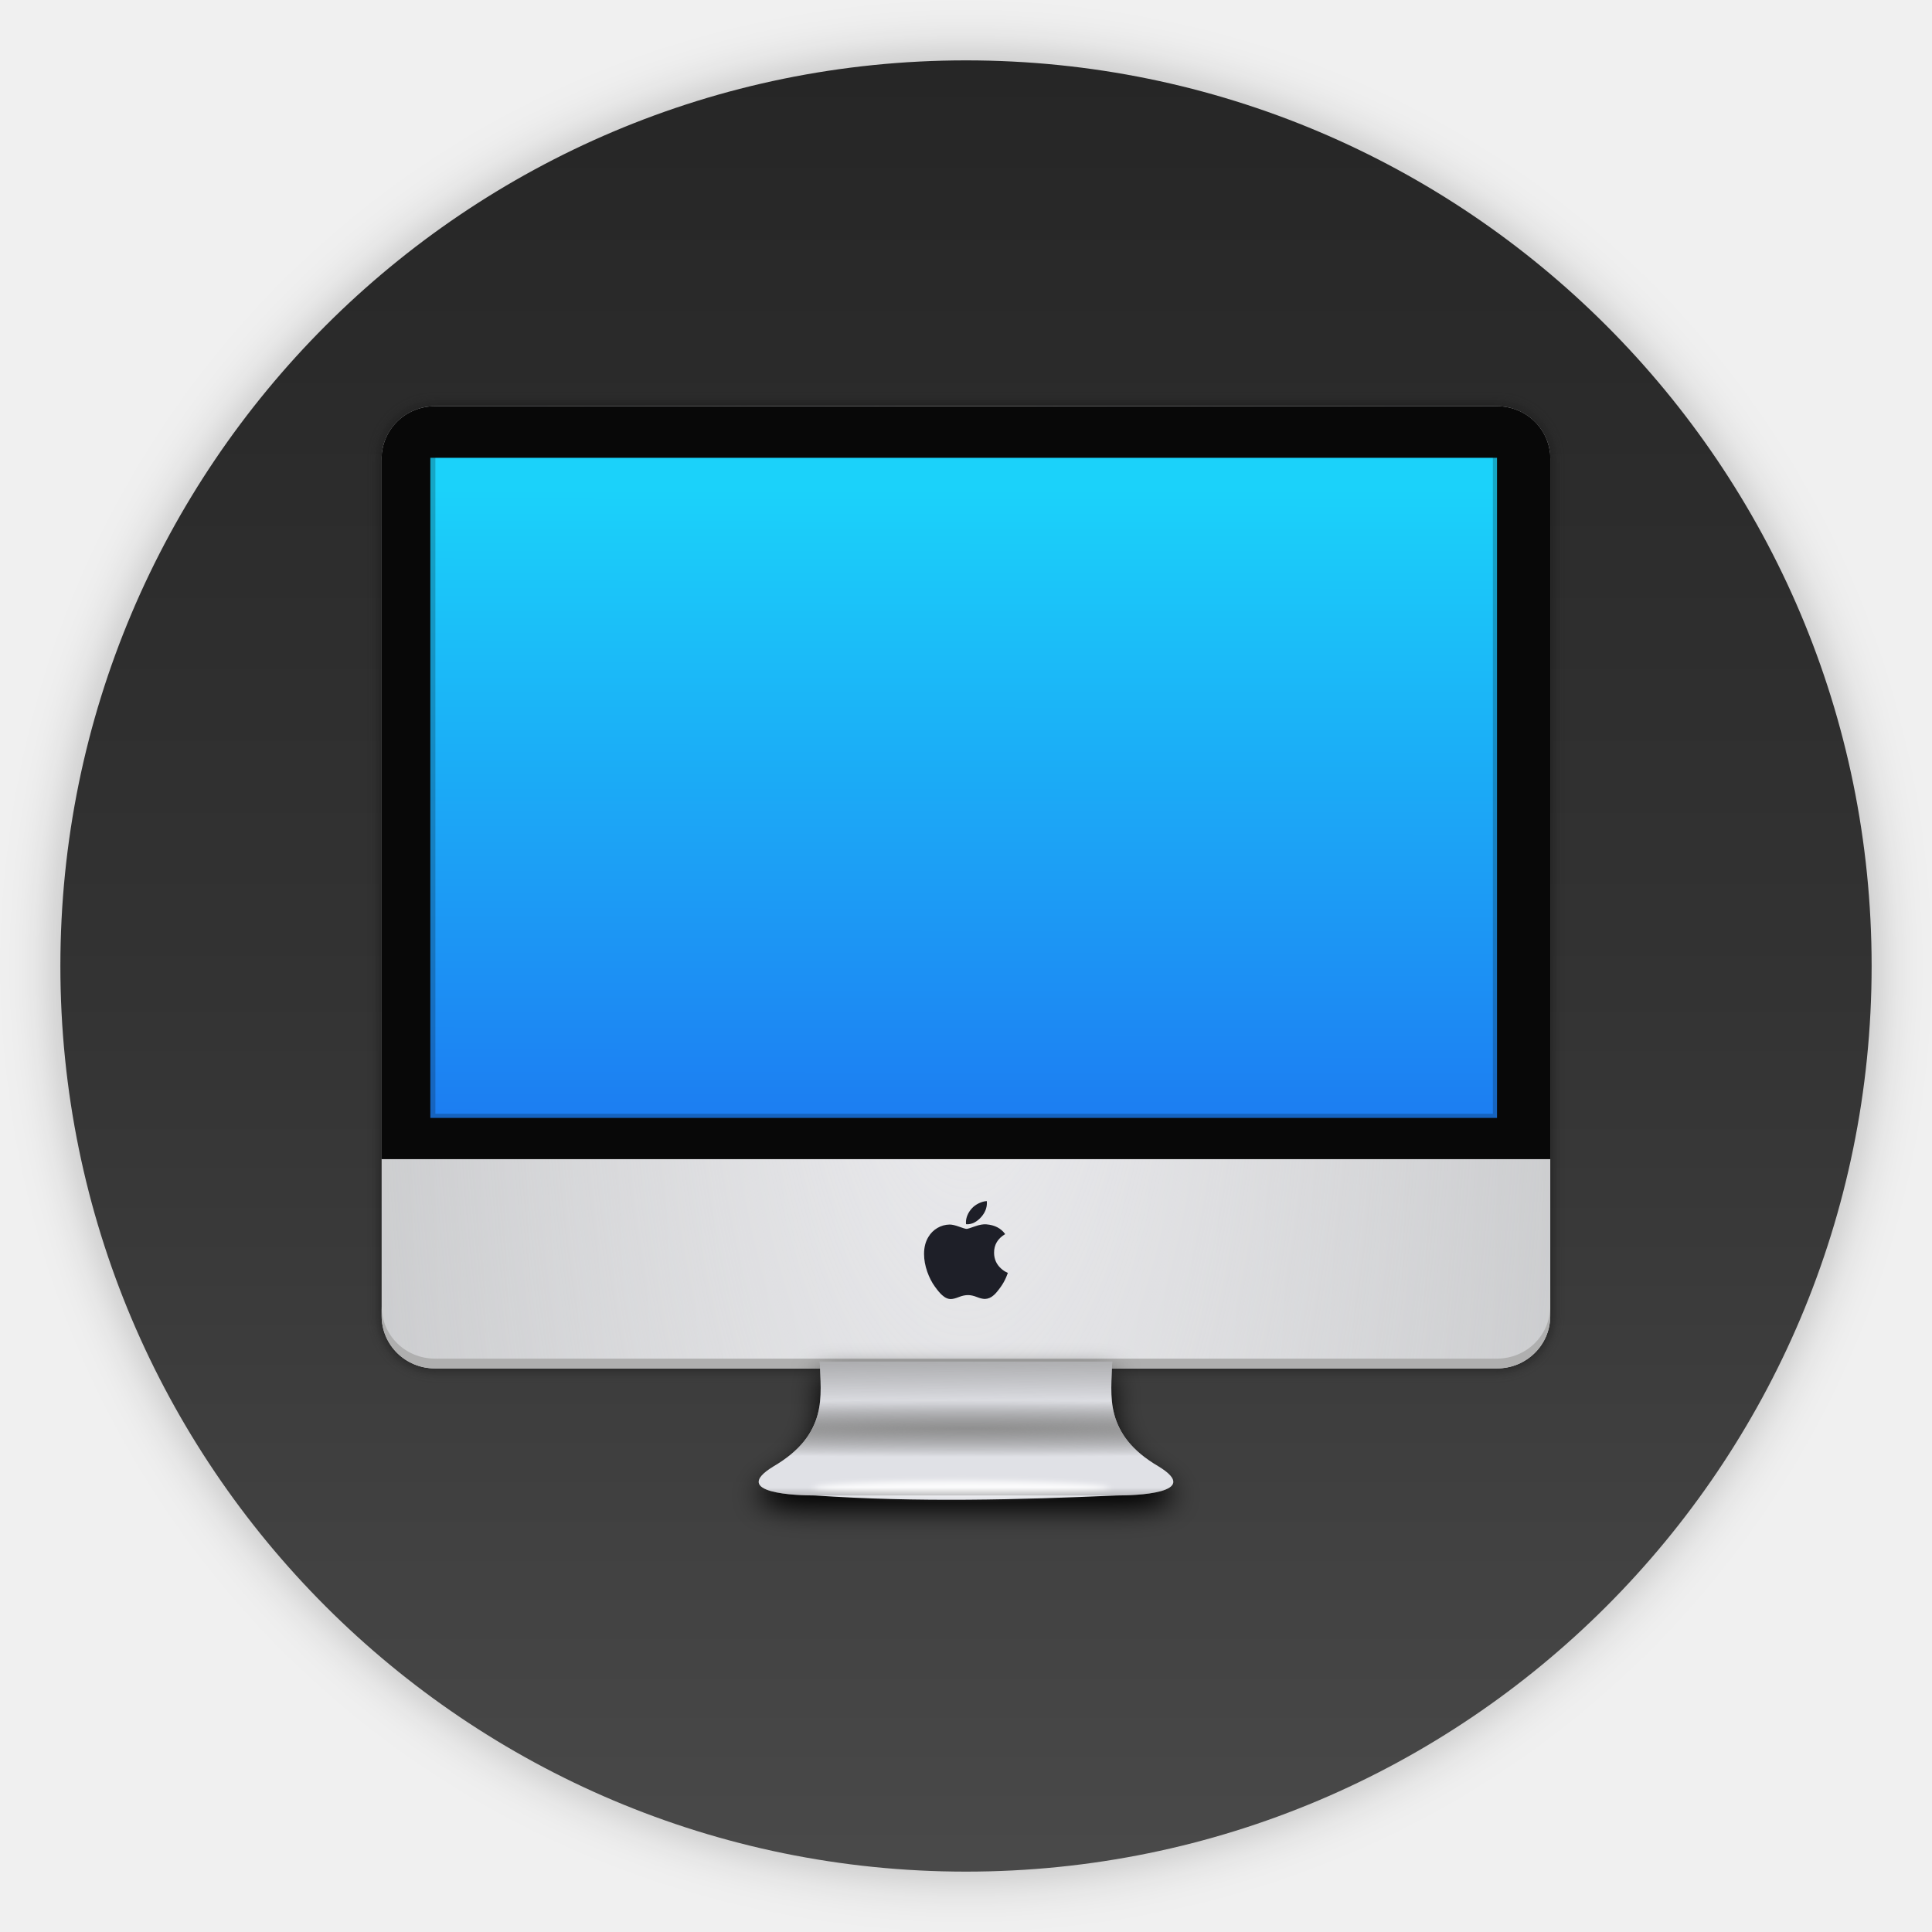
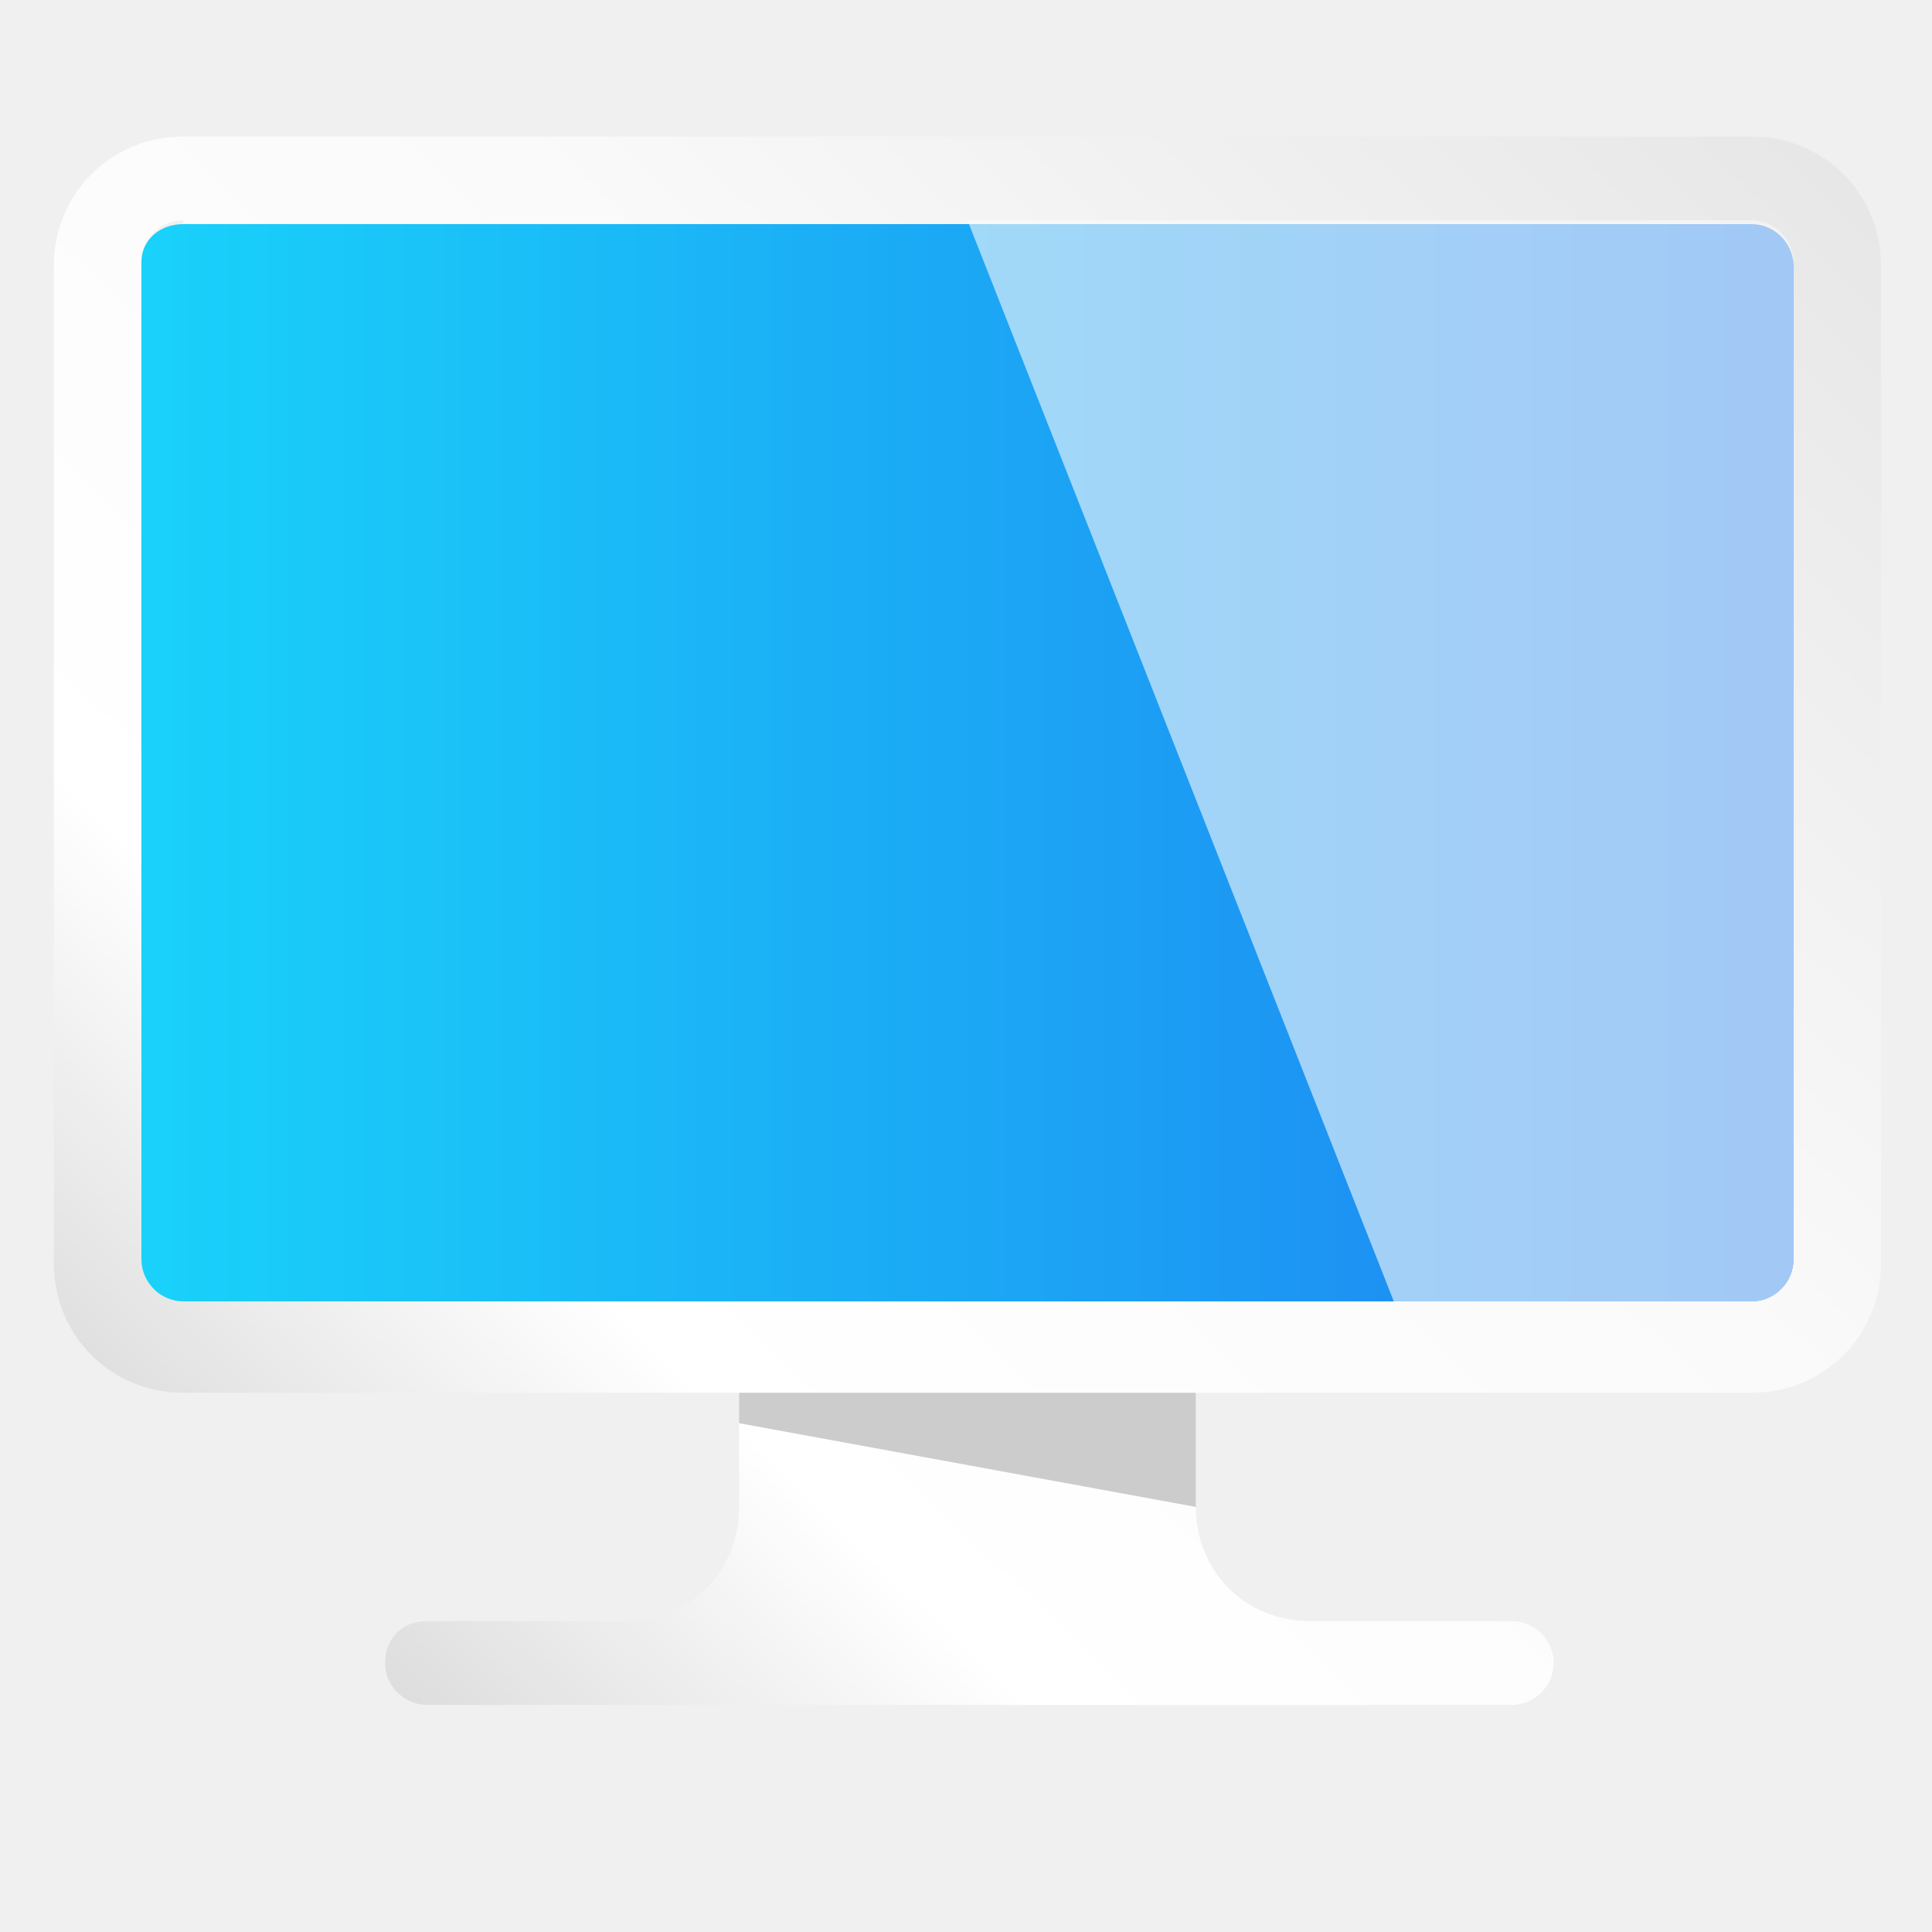
- <svg xmlns="http://www.w3.org/2000/svg" xmlns:xlink="http://www.w3.org/1999/xlink" id="Iterm" width="64" height="64" enable-background="new 0 0 1024 1024" image-rendering="optimizeSpeed" version="1.1" viewBox="0 0 64 64">
+ <svg xmlns="http://www.w3.org/2000/svg" id="Iterm" width="64" height="64" enable-background="new 0 0 1024 1024" image-rendering="optimizeSpeed" version="1.1" viewBox="0 0 64 64">
  <defs>
-     <linearGradient id="b" x1="-506.45" x2="-506.45" y1="-19.101" y2="1013.6" gradientTransform="matrix(.058824 0 0 .058824 61.791 3.1236)" gradientUnits="userSpaceOnUse">
-       <stop stop-color="#262626" offset="0" />
-       <stop stop-color="#333" offset=".508" />
-       <stop stop-color="#4a4a4a" offset="1" />
+     <style type="text/css" />
+     <linearGradient id="linearGradient978" x1="17.899" x2="57.01" y1="54.198" y2="13.258" gradientTransform="matrix(1.1807,0,0,1.1807,-6.4481,-8.0085)" gradientUnits="userSpaceOnUse">
+       <stop stop-color="#dcdcdc" offset="0" />
+       <stop stop-color="#fff" offset=".208" />
+       <stop stop-color="#fafafa" offset=".566" />
+       <stop stop-color="#e6e6e6" offset="1" />
    </linearGradient>
-     <filter id="d" x="-.036" y="-.036" width="1.072" height="1.072" color-interpolation-filters="sRGB">
-       <feGaussianBlur stdDeviation="0.9" />
-     </filter>
-     <filter id="d-2" x="-.014" y="-.017" width="1.029" height="1.034" color-interpolation-filters="sRGB">
-       <feGaussianBlur stdDeviation=".75" />
-     </filter>
-     <radialGradient id="b-7" cx="199.22" cy="60.978" r="62.148" gradientTransform="matrix(1.0119,3e-8,-1.5e-7,5.0958,-134.28,-251.23)" gradientUnits="userSpaceOnUse">
-       <stop stop-color="#e6e6e8" offset="0" />
-       <stop stop-color="#cbccce" offset="1" />
-     </radialGradient>
-     <radialGradient id="c-9" cx="199.22" cy="60.978" r="62.148" gradientTransform="matrix(1.3103,-4e-8,1e-7,3.6151,-193.73,-160.94)" gradientUnits="userSpaceOnUse">
-       <stop stop-color="#ececef" offset="0" />
-       <stop stop-color="#cbccce" stop-opacity="0" offset="1" />
-     </radialGradient>
-     <linearGradient id="j-3" x1="23.844" x2="23.816" y1="17.574" y2="85.151" gradientUnits="userSpaceOnUse">
-       <stop stop-color="#1bd2fa" offset="0" />
-       <stop stop-color="#1c7ef2" offset="1" />
+     <linearGradient id="linearGradient996" x1="11.566" x2="54.905" y1="29.44" y2="29.44" gradientTransform="matrix(1.1807,0,0,1.1807,-6.4481,-8.0085)" gradientUnits="userSpaceOnUse">
+       <stop stop-color="#19d2fa" offset="0" />
+       <stop stop-color="#1e7df0" offset="1" />
    </linearGradient>
-     <filter id="h-6" x="-.08" y="-.245" width="1.161" height="1.491" color-interpolation-filters="sRGB">
-       <feGaussianBlur stdDeviation="1.479" />
-     </filter>
-     <linearGradient id="e-0" x1="174.79" x2="174.86" y1="109.47" y2="118.12" gradientUnits="userSpaceOnUse">
-       <stop stop-color="#909090" offset="0" />
-       <stop stop-color="#727272" stop-opacity="0" offset="1" />
-     </linearGradient>
-     <radialGradient id="f-6" cx="178.79" cy="120.7" r="22.055" gradientTransform="matrix(3.8591 -2.3e-7 0 .1388 -511.17 103.95)" gradientUnits="userSpaceOnUse" xlink:href="#a-2" />
-     <linearGradient id="a-2">
-       <stop stop-color="#909090" offset="0" />
-       <stop stop-color="#636363" stop-opacity="0" offset="1" />
-     </linearGradient>
-     <filter id="g-8" x="-.041" y="-.504" width="1.082" height="2.008" color-interpolation-filters="sRGB">
-       <feGaussianBlur stdDeviation=".328" />
-     </filter>
-     <linearGradient id="i-7" x1="183.06" x2="183.06" y1="129.42" y2="127.06" gradientUnits="userSpaceOnUse" xlink:href="#a-2" />
  </defs>
  <mask>
    <g id="g">
      <path d="m969.75 392.05c-1.1-4.35-2.35-9-3.65-13.6-1-3.4-2-6.85-3.15-10.5-1.6-5.15-3.4-10.5-5.3-15.85-6.45-18.25-14.15-36.05-23.15-53.65-3.8-7.4-7.95-14.95-12.3-22.4-20.3-34.5-45.8-67.2-76.35-97.75-72.6-72.6-157.15-116.65-253.65-132.05-16.25-2.6-32.8-4.4-50.05-5.35-9.7-0.55-19.85-0.85-30.1-0.85-9.35 0-18.6 0.25-27.9 0.75-118.35 6.1-220.3 51.95-305.85 137.5q-138.25 138.25-138.25 333.75c0 130.35 46.1 241.65 138.25 333.8 56.7 56.65 120.55 95.9 191.1 117.55 36.75 11.25 74.8 17.85 114.75 19.95h0.4c8.5 0.45 16.6 0.7 24.5 0.7h3c10.3 0 20.5-0.3 30.1-0.8 2.5-0.15 4.75-0.3 6.95-0.45 20.2-1.45 39.9-4.05 58.7-7.7 7.95-1.55 15.8-3.3 23.4-5.15 80.8-20.3 152.15-61.6 214.65-124.1 48.6-48.6 84.4-102.5 107.35-161.8 18.45-47.65 28.65-98.8 30.55-153.5 0.2-6.05 0.3-12.25 0.3-18.5v-3c-0.2-40.65-4.95-79.5-14.3-117z" fill="#fff" />
    </g>
  </mask>
-   <circle cx="32" cy="32" r="30" fill-rule="evenodd" filter="url(#d)" opacity=".25" style="paint-order:fill markers stroke" />
-   <circle cx="32" cy="32" r="30" fill="url(#b)" fill-rule="evenodd" style="paint-order:fill markers stroke" />
-   <g transform="matrix(.31144 0 0 .30662 11.037 10.765)">
-     <g stroke-width="2.058">
-       <rect x="5.156" y="8.779" width="124.3" height="103.95" rx="5.662" fill="#1a1a1a" filter="url(#d-2)" opacity=".887" />
-       <rect x="5.156" y="8.779" width="124.3" height="103.95" rx="5.662" fill="url(#b-7)" />
-       <rect x="5.156" y="8.779" width="124.3" height="103.95" rx="5.662" fill="url(#c-9)" />
-       <path d="m10.818 8.778c-3.137 0-5.662 2.526-5.662 5.662v75.664h124.3v-75.664c0-3.137-2.526-5.662-5.662-5.662z" fill="#080808" />
-       <path d="m10.318 12.353h113.49v73.329h-113.49z" fill="url(#j-3)" />
-       <path d="m5.156 106.01v1.057c0 3.137 2.526 5.662 5.662 5.662h112.97c3.137 0 5.662-2.526 5.662-5.662v-1.057c0 3.137-2.526 5.662-5.662 5.662h-112.97c-3.137 0-5.662-2.526-5.662-5.662z" fill="#afafaf" />
-       <g transform="translate(-111.48,-1.4739)">
-         <path d="m194.34 114.95c-0.088 3.7-0.946 7.822 4.951 11.334 4.707 2.926-2.611 3.127-4.429 3.127h-32.145c-1.818 0-9.136-0.201-4.429-3.127 5.897-3.513 5.039-7.635 4.951-11.334z" filter="url(#h-6)" />
-         <path d="m194.34 113.47c-0.088 3.7-0.946 7.822 4.951 11.334 4.707 2.926-2.611 3.127-4.429 3.127-10.492 0.463-21.162 0.762-32.145 0-1.818 0-9.136-0.201-4.429-3.127 5.897-3.513 5.039-7.635 4.951-11.334z" fill="#e0e1e6" />
-         <path d="m194.34 113.47c-0.088 3.7-0.946 7.822 4.951 11.334 4.707 2.926-2.611 3.127-4.429 3.127h-32.145c-1.818 0-9.136-0.201-4.429-3.127 5.897-3.513 5.039-7.635 4.951-11.334z" fill="url(#e-0)" />
-         <path d="m194.34 113.47c-0.088 3.7-0.946 7.822 4.951 11.334 4.707 2.926-2.611 3.127-4.429 3.127h-32.145c-1.818 0-9.136-0.201-4.429-3.127 5.897-3.513 5.039-7.635 4.951-11.334z" fill="url(#f-6)" />
-         <ellipse cx="178.29" cy="127.15" rx="15.764" ry=".782" fill="#fff" filter="url(#g-8)" opacity=".887" />
-         <path d="m194.34 113.47c-0.088 3.7-0.946 7.822 4.951 11.334 4.707 2.926-2.611 3.127-4.429 3.127h-32.145c-1.818 0-9.136-0.201-4.429-3.127 5.897-3.513 5.039-7.635 4.951-11.334z" fill="url(#i-7)" />
-       </g>
-     </g>
-     <path d="m71.574 102.9c-0.16 0.37-0.349 0.71-0.569 1.023-0.299 0.427-0.544 0.722-0.733 0.886-0.293 0.269-0.606 0.407-0.942 0.415-0.241 0-0.532-0.069-0.87-0.208-0.339-0.138-0.651-0.207-0.937-0.207-0.299 0-0.62 0.069-0.963 0.207-0.344 0.139-0.621 0.212-0.832 0.219-0.322 0.014-0.643-0.128-0.963-0.426-0.204-0.178-0.46-0.484-0.766-0.917-0.329-0.462-0.599-0.999-0.811-1.61-0.227-0.66-0.34-1.3-0.34-1.919 0-0.709 0.153-1.321 0.46-1.833 0.241-0.412 0.562-0.736 0.964-0.975 0.402-0.238 0.836-0.36 1.303-0.368 0.256 0 0.591 0.079 1.008 0.235 0.416 0.156 0.682 0.235 0.799 0.235 0.087 0 0.384-0.092 0.886-0.277 0.475-0.171 0.876-0.242 1.205-0.214 0.89 0.072 1.559 0.423 2.004 1.055-0.796 0.482-1.19 1.158-1.182 2.025 7e-3 0.675 0.252 1.237 0.734 1.683 0.218 0.207 0.462 0.367 0.733 0.481-0.059 0.17-0.121 0.334-0.187 0.491zm-2.042-8.035c0 0.529-0.193 1.023-0.579 1.481-0.465 0.544-1.028 0.858-1.638 0.808-8e-3 -0.063-0.012-0.13-0.012-0.201 0-0.508 0.221-1.052 0.614-1.496 0.196-0.225 0.445-0.412 0.748-0.562 0.302-0.147 0.587-0.228 0.856-0.242 8e-3 0.071 0.011 0.141 0.011 0.212z" fill="#1e1f28" stroke-width=".134" />
-     <path d="m10.318 12.352v73.33h113.49v-73.33zm0.553 0.508h112.48v72.361h-112.48z" fill-opacity=".212" stroke-width="2.058" />
-     <path d="m10.818 9.027c-3.137 0-5.662 2.526-5.662 5.662v75.414h124.3v-75.414c0-3.137-2.526-5.662-5.662-5.662zm-0.5 5.326h113.49v71.328h-113.49z" fill="#080808" stroke-width="2.058" />
+   <g transform="matrix(1.0695 0 0 1.0695 -3.0243 -3.3439)" stroke-width=".111">
+     <path d="m8.505 9.95c-0.707 0-1.297 0.59-1.297 1.297v30.891c0 0.707 0.59 1.297 1.297 1.297h48.577c0.707 0 1.297-0.59 1.297-1.297v-30.773c0-0.707-0.59-1.297-1.297-1.297h-48.577zm0-2.594h48.577c2.24 0 4.009 1.769 4.009 4.009v30.891c0 2.24-1.769 4.009-4.009 4.009h-48.577c-2.24 0-4.009-1.769-4.009-4.009v-30.891c0-2.24 1.769-4.009 4.009-4.009zm13.677 38.909h21.223v7.074h-21.223zm0 0v7.074c2.004 0 3.537-1.533 3.537-3.537v-3.537zm21.223 0h-3.537v3.537c0 2.004 1.533 3.537 3.537 3.537zm-27.354 9.668c-0.707 0-1.297-0.59-1.297-1.297s0.472-1.297 1.297-1.297h33.603c0.707 0 1.297 0.59 1.297 1.297s-0.59 1.297-1.297 1.297z" fill="url(#linearGradient978)" p-id="24705" />
+     <path d="m8.505 10.068c-0.707 0-1.297 0.472-1.297 1.179v30.891c0 0.707 0.59 1.297 1.297 1.297h48.577c0.707 0 1.297-0.59 1.297-1.297v-30.773c0-0.707-0.59-1.297-1.297-1.297z" fill="url(#linearGradient996)" p-id="24706" />
+     <path d="m57.082 9.95c0.707 0 1.297 0.59 1.297 1.297v30.891c0 0.707-0.59 1.297-1.297 1.297h-11.083l-13.205-33.485z" fill="#fafafa" opacity=".6" p-id="24707" />
  </g>
+   <path d="m24.482 46.136v1.009l15.132 2.774v-3.783z" fill="#ccc" stroke-width=".118" p-id="24708" />
</svg>
